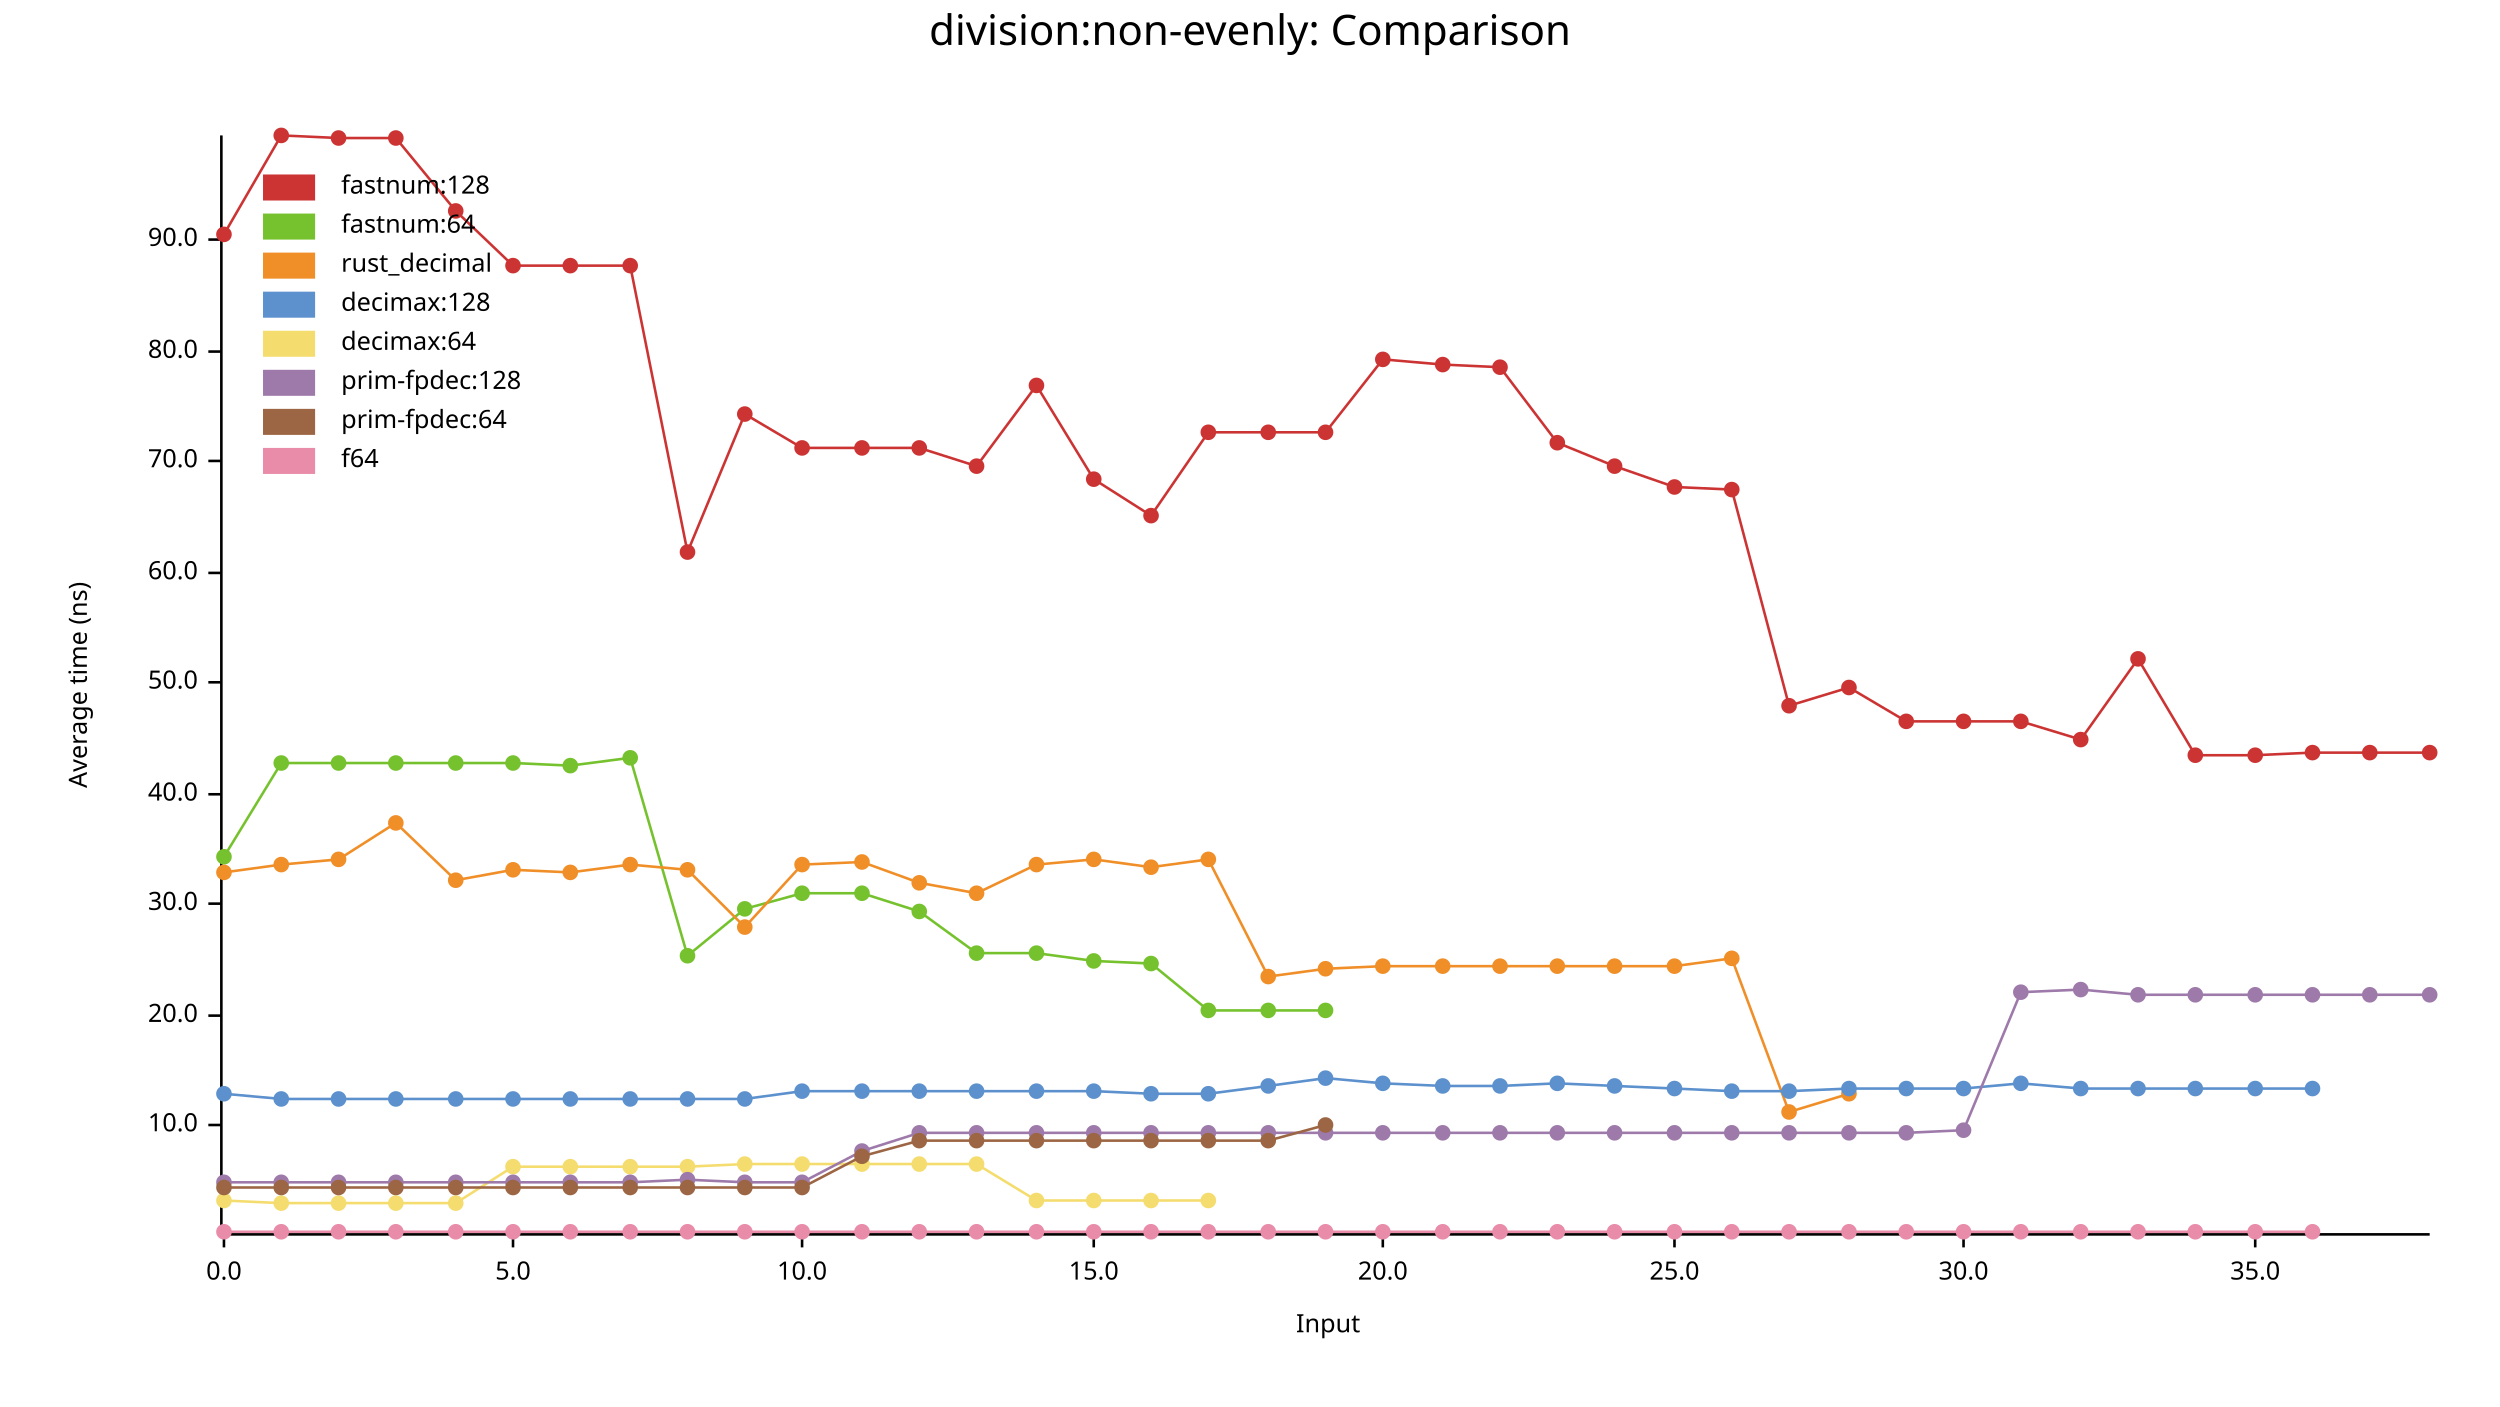
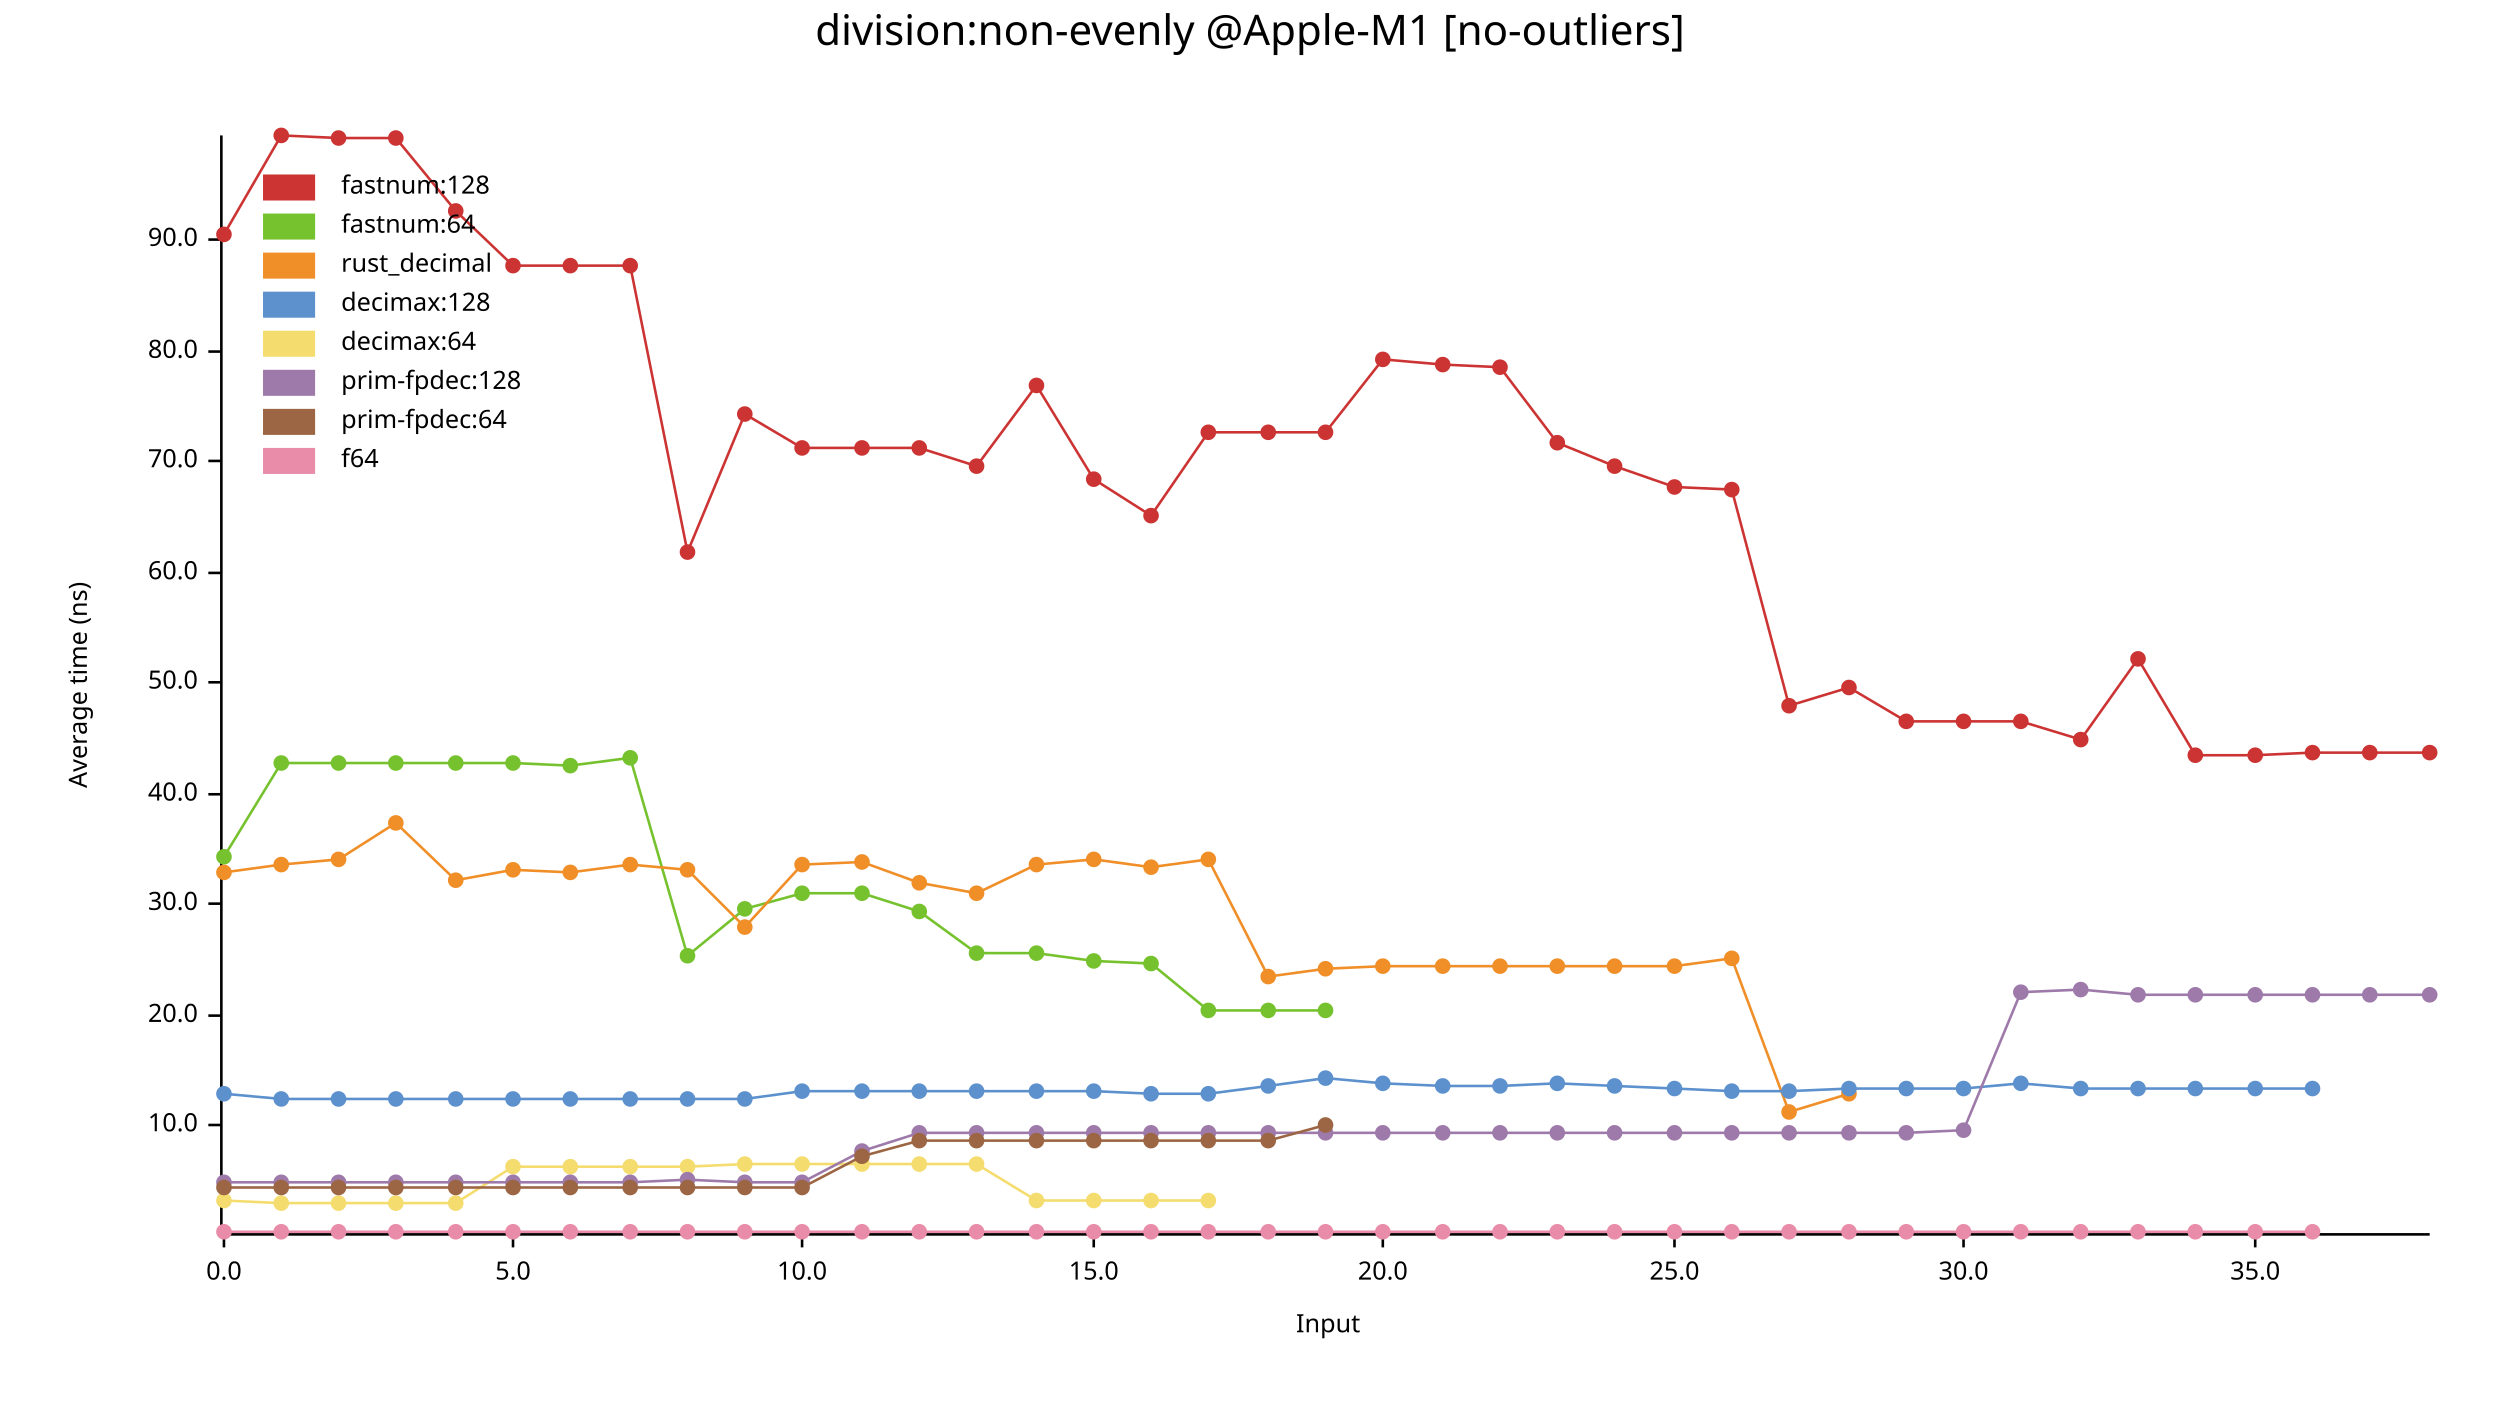
<svg xmlns="http://www.w3.org/2000/svg" width="960" height="540" viewBox="0 0 960 540">
  <text x="480" y="5" dy="0.76em" text-anchor="middle" font-family="sans-serif" font-size="16.129" opacity="1" fill="#000000">
- division:non-evenly: Comparison
+ division:non-evenly @Apple-M1 [no-outliers]
</text>
  <text x="26" y="263" dy="0.76em" text-anchor="middle" font-family="sans-serif" font-size="9.677" opacity="1" fill="#000000" transform="rotate(270, 26, 263)">
Average time (ns)
</text>
  <text x="510" y="514" dy="-0.5ex" text-anchor="middle" font-family="sans-serif" font-size="9.677" opacity="1" fill="#000000">
Input
</text>
  <polyline fill="none" opacity="1" stroke="#000000" stroke-width="1" points="85,52 85,473 " />
  <text x="76" y="432" dy="0.5ex" text-anchor="end" font-family="sans-serif" font-size="9.677" opacity="1" fill="#000000">
10.0
</text>
  <polyline fill="none" opacity="1" stroke="#000000" stroke-width="1" points="80,432 85,432 " />
  <text x="76" y="390" dy="0.5ex" text-anchor="end" font-family="sans-serif" font-size="9.677" opacity="1" fill="#000000">
20.0
</text>
  <polyline fill="none" opacity="1" stroke="#000000" stroke-width="1" points="80,390 85,390 " />
  <text x="76" y="347" dy="0.5ex" text-anchor="end" font-family="sans-serif" font-size="9.677" opacity="1" fill="#000000">
30.0
</text>
  <polyline fill="none" opacity="1" stroke="#000000" stroke-width="1" points="80,347 85,347 " />
  <text x="76" y="305" dy="0.5ex" text-anchor="end" font-family="sans-serif" font-size="9.677" opacity="1" fill="#000000">
40.0
</text>
  <polyline fill="none" opacity="1" stroke="#000000" stroke-width="1" points="80,305 85,305 " />
  <text x="76" y="262" dy="0.5ex" text-anchor="end" font-family="sans-serif" font-size="9.677" opacity="1" fill="#000000">
50.0
</text>
  <polyline fill="none" opacity="1" stroke="#000000" stroke-width="1" points="80,262 85,262 " />
  <text x="76" y="220" dy="0.5ex" text-anchor="end" font-family="sans-serif" font-size="9.677" opacity="1" fill="#000000">
60.0
</text>
  <polyline fill="none" opacity="1" stroke="#000000" stroke-width="1" points="80,220 85,220 " />
  <text x="76" y="177" dy="0.5ex" text-anchor="end" font-family="sans-serif" font-size="9.677" opacity="1" fill="#000000">
70.0
</text>
  <polyline fill="none" opacity="1" stroke="#000000" stroke-width="1" points="80,177 85,177 " />
  <text x="76" y="135" dy="0.5ex" text-anchor="end" font-family="sans-serif" font-size="9.677" opacity="1" fill="#000000">
80.0
</text>
  <polyline fill="none" opacity="1" stroke="#000000" stroke-width="1" points="80,135 85,135 " />
  <text x="76" y="92" dy="0.5ex" text-anchor="end" font-family="sans-serif" font-size="9.677" opacity="1" fill="#000000">
90.0
</text>
  <polyline fill="none" opacity="1" stroke="#000000" stroke-width="1" points="80,92 85,92 " />
  <polyline fill="none" opacity="1" stroke="#000000" stroke-width="1" points="86,474 933,474 " />
  <text x="86" y="484" dy="0.76em" text-anchor="middle" font-family="sans-serif" font-size="9.677" opacity="1" fill="#000000">
0.0
</text>
  <polyline fill="none" opacity="1" stroke="#000000" stroke-width="1" points="86,474 86,479 " />
  <text x="197" y="484" dy="0.76em" text-anchor="middle" font-family="sans-serif" font-size="9.677" opacity="1" fill="#000000">
5.0
</text>
  <polyline fill="none" opacity="1" stroke="#000000" stroke-width="1" points="197,474 197,479 " />
  <text x="308" y="484" dy="0.76em" text-anchor="middle" font-family="sans-serif" font-size="9.677" opacity="1" fill="#000000">
10.0
</text>
  <polyline fill="none" opacity="1" stroke="#000000" stroke-width="1" points="308,474 308,479 " />
  <text x="420" y="484" dy="0.76em" text-anchor="middle" font-family="sans-serif" font-size="9.677" opacity="1" fill="#000000">
15.0
</text>
  <polyline fill="none" opacity="1" stroke="#000000" stroke-width="1" points="420,474 420,479 " />
  <text x="531" y="484" dy="0.76em" text-anchor="middle" font-family="sans-serif" font-size="9.677" opacity="1" fill="#000000">
20.0
</text>
  <polyline fill="none" opacity="1" stroke="#000000" stroke-width="1" points="531,474 531,479 " />
  <text x="643" y="484" dy="0.76em" text-anchor="middle" font-family="sans-serif" font-size="9.677" opacity="1" fill="#000000">
25.0
</text>
  <polyline fill="none" opacity="1" stroke="#000000" stroke-width="1" points="643,474 643,479 " />
  <text x="754" y="484" dy="0.76em" text-anchor="middle" font-family="sans-serif" font-size="9.677" opacity="1" fill="#000000">
30.0
</text>
  <polyline fill="none" opacity="1" stroke="#000000" stroke-width="1" points="754,474 754,479 " />
  <text x="866" y="484" dy="0.76em" text-anchor="middle" font-family="sans-serif" font-size="9.677" opacity="1" fill="#000000">
35.0
</text>
  <polyline fill="none" opacity="1" stroke="#000000" stroke-width="1" points="866,474 866,479 " />
  <circle cx="86" cy="90" r="3" opacity="1" fill="#CC3434" stroke="none" stroke-width="1" />
  <circle cx="108" cy="52" r="3" opacity="1" fill="#CC3434" stroke="none" stroke-width="1" />
  <circle cx="130" cy="53" r="3" opacity="1" fill="#CC3434" stroke="none" stroke-width="1" />
  <circle cx="152" cy="53" r="3" opacity="1" fill="#CC3434" stroke="none" stroke-width="1" />
  <circle cx="175" cy="81" r="3" opacity="1" fill="#CC3434" stroke="none" stroke-width="1" />
  <circle cx="197" cy="102" r="3" opacity="1" fill="#CC3434" stroke="none" stroke-width="1" />
  <circle cx="219" cy="102" r="3" opacity="1" fill="#CC3434" stroke="none" stroke-width="1" />
  <circle cx="242" cy="102" r="3" opacity="1" fill="#CC3434" stroke="none" stroke-width="1" />
  <circle cx="264" cy="212" r="3" opacity="1" fill="#CC3434" stroke="none" stroke-width="1" />
  <circle cx="286" cy="159" r="3" opacity="1" fill="#CC3434" stroke="none" stroke-width="1" />
  <circle cx="308" cy="172" r="3" opacity="1" fill="#CC3434" stroke="none" stroke-width="1" />
  <circle cx="331" cy="172" r="3" opacity="1" fill="#CC3434" stroke="none" stroke-width="1" />
  <circle cx="353" cy="172" r="3" opacity="1" fill="#CC3434" stroke="none" stroke-width="1" />
  <circle cx="375" cy="179" r="3" opacity="1" fill="#CC3434" stroke="none" stroke-width="1" />
  <circle cx="398" cy="148" r="3" opacity="1" fill="#CC3434" stroke="none" stroke-width="1" />
  <circle cx="420" cy="184" r="3" opacity="1" fill="#CC3434" stroke="none" stroke-width="1" />
  <circle cx="442" cy="198" r="3" opacity="1" fill="#CC3434" stroke="none" stroke-width="1" />
  <circle cx="464" cy="166" r="3" opacity="1" fill="#CC3434" stroke="none" stroke-width="1" />
  <circle cx="487" cy="166" r="3" opacity="1" fill="#CC3434" stroke="none" stroke-width="1" />
  <circle cx="509" cy="166" r="3" opacity="1" fill="#CC3434" stroke="none" stroke-width="1" />
  <circle cx="531" cy="138" r="3" opacity="1" fill="#CC3434" stroke="none" stroke-width="1" />
  <circle cx="554" cy="140" r="3" opacity="1" fill="#CC3434" stroke="none" stroke-width="1" />
  <circle cx="576" cy="141" r="3" opacity="1" fill="#CC3434" stroke="none" stroke-width="1" />
  <circle cx="598" cy="170" r="3" opacity="1" fill="#CC3434" stroke="none" stroke-width="1" />
  <circle cx="620" cy="179" r="3" opacity="1" fill="#CC3434" stroke="none" stroke-width="1" />
  <circle cx="643" cy="187" r="3" opacity="1" fill="#CC3434" stroke="none" stroke-width="1" />
  <circle cx="665" cy="188" r="3" opacity="1" fill="#CC3434" stroke="none" stroke-width="1" />
  <circle cx="687" cy="271" r="3" opacity="1" fill="#CC3434" stroke="none" stroke-width="1" />
  <circle cx="710" cy="264" r="3" opacity="1" fill="#CC3434" stroke="none" stroke-width="1" />
  <circle cx="732" cy="277" r="3" opacity="1" fill="#CC3434" stroke="none" stroke-width="1" />
  <circle cx="754" cy="277" r="3" opacity="1" fill="#CC3434" stroke="none" stroke-width="1" />
  <circle cx="776" cy="277" r="3" opacity="1" fill="#CC3434" stroke="none" stroke-width="1" />
  <circle cx="799" cy="284" r="3" opacity="1" fill="#CC3434" stroke="none" stroke-width="1" />
  <circle cx="821" cy="253" r="3" opacity="1" fill="#CC3434" stroke="none" stroke-width="1" />
  <circle cx="843" cy="290" r="3" opacity="1" fill="#CC3434" stroke="none" stroke-width="1" />
  <circle cx="866" cy="290" r="3" opacity="1" fill="#CC3434" stroke="none" stroke-width="1" />
  <circle cx="888" cy="289" r="3" opacity="1" fill="#CC3434" stroke="none" stroke-width="1" />
  <circle cx="910" cy="289" r="3" opacity="1" fill="#CC3434" stroke="none" stroke-width="1" />
  <circle cx="933" cy="289" r="3" opacity="1" fill="#CC3434" stroke="none" stroke-width="1" />
  <polyline fill="none" opacity="1" stroke="#CC3434" stroke-width="1" points="86,90 108,52 130,53 152,53 175,81 197,102 219,102 242,102 264,212 286,159 308,172 331,172 353,172 375,179 398,148 420,184 442,198 464,166 487,166 509,166 531,138 554,140 576,141 598,170 620,179 643,187 665,188 687,271 710,264 732,277 754,277 776,277 799,284 821,253 843,290 866,290 888,289 910,289 933,289 " />
  <circle cx="86" cy="329" r="3" opacity="1" fill="#76C22E" stroke="none" stroke-width="1" />
  <circle cx="108" cy="293" r="3" opacity="1" fill="#76C22E" stroke="none" stroke-width="1" />
  <circle cx="130" cy="293" r="3" opacity="1" fill="#76C22E" stroke="none" stroke-width="1" />
  <circle cx="152" cy="293" r="3" opacity="1" fill="#76C22E" stroke="none" stroke-width="1" />
  <circle cx="175" cy="293" r="3" opacity="1" fill="#76C22E" stroke="none" stroke-width="1" />
  <circle cx="197" cy="293" r="3" opacity="1" fill="#76C22E" stroke="none" stroke-width="1" />
  <circle cx="219" cy="294" r="3" opacity="1" fill="#76C22E" stroke="none" stroke-width="1" />
  <circle cx="242" cy="291" r="3" opacity="1" fill="#76C22E" stroke="none" stroke-width="1" />
  <circle cx="264" cy="367" r="3" opacity="1" fill="#76C22E" stroke="none" stroke-width="1" />
  <circle cx="286" cy="349" r="3" opacity="1" fill="#76C22E" stroke="none" stroke-width="1" />
  <circle cx="308" cy="343" r="3" opacity="1" fill="#76C22E" stroke="none" stroke-width="1" />
  <circle cx="331" cy="343" r="3" opacity="1" fill="#76C22E" stroke="none" stroke-width="1" />
  <circle cx="353" cy="350" r="3" opacity="1" fill="#76C22E" stroke="none" stroke-width="1" />
  <circle cx="375" cy="366" r="3" opacity="1" fill="#76C22E" stroke="none" stroke-width="1" />
  <circle cx="398" cy="366" r="3" opacity="1" fill="#76C22E" stroke="none" stroke-width="1" />
  <circle cx="420" cy="369" r="3" opacity="1" fill="#76C22E" stroke="none" stroke-width="1" />
  <circle cx="442" cy="370" r="3" opacity="1" fill="#76C22E" stroke="none" stroke-width="1" />
  <circle cx="464" cy="388" r="3" opacity="1" fill="#76C22E" stroke="none" stroke-width="1" />
  <circle cx="487" cy="388" r="3" opacity="1" fill="#76C22E" stroke="none" stroke-width="1" />
  <circle cx="509" cy="388" r="3" opacity="1" fill="#76C22E" stroke="none" stroke-width="1" />
  <polyline fill="none" opacity="1" stroke="#76C22E" stroke-width="1" points="86,329 108,293 130,293 152,293 175,293 197,293 219,294 242,291 264,367 286,349 308,343 331,343 353,350 375,366 398,366 420,369 442,370 464,388 487,388 509,388 " />
  <circle cx="86" cy="335" r="3" opacity="1" fill="#F08E28" stroke="none" stroke-width="1" />
  <circle cx="108" cy="332" r="3" opacity="1" fill="#F08E28" stroke="none" stroke-width="1" />
  <circle cx="130" cy="330" r="3" opacity="1" fill="#F08E28" stroke="none" stroke-width="1" />
  <circle cx="152" cy="316" r="3" opacity="1" fill="#F08E28" stroke="none" stroke-width="1" />
  <circle cx="175" cy="338" r="3" opacity="1" fill="#F08E28" stroke="none" stroke-width="1" />
  <circle cx="197" cy="334" r="3" opacity="1" fill="#F08E28" stroke="none" stroke-width="1" />
  <circle cx="219" cy="335" r="3" opacity="1" fill="#F08E28" stroke="none" stroke-width="1" />
  <circle cx="242" cy="332" r="3" opacity="1" fill="#F08E28" stroke="none" stroke-width="1" />
  <circle cx="264" cy="334" r="3" opacity="1" fill="#F08E28" stroke="none" stroke-width="1" />
  <circle cx="286" cy="356" r="3" opacity="1" fill="#F08E28" stroke="none" stroke-width="1" />
  <circle cx="308" cy="332" r="3" opacity="1" fill="#F08E28" stroke="none" stroke-width="1" />
  <circle cx="331" cy="331" r="3" opacity="1" fill="#F08E28" stroke="none" stroke-width="1" />
  <circle cx="353" cy="339" r="3" opacity="1" fill="#F08E28" stroke="none" stroke-width="1" />
  <circle cx="375" cy="343" r="3" opacity="1" fill="#F08E28" stroke="none" stroke-width="1" />
  <circle cx="398" cy="332" r="3" opacity="1" fill="#F08E28" stroke="none" stroke-width="1" />
  <circle cx="420" cy="330" r="3" opacity="1" fill="#F08E28" stroke="none" stroke-width="1" />
  <circle cx="442" cy="333" r="3" opacity="1" fill="#F08E28" stroke="none" stroke-width="1" />
  <circle cx="464" cy="330" r="3" opacity="1" fill="#F08E28" stroke="none" stroke-width="1" />
  <circle cx="487" cy="375" r="3" opacity="1" fill="#F08E28" stroke="none" stroke-width="1" />
  <circle cx="509" cy="372" r="3" opacity="1" fill="#F08E28" stroke="none" stroke-width="1" />
  <circle cx="531" cy="371" r="3" opacity="1" fill="#F08E28" stroke="none" stroke-width="1" />
  <circle cx="554" cy="371" r="3" opacity="1" fill="#F08E28" stroke="none" stroke-width="1" />
  <circle cx="576" cy="371" r="3" opacity="1" fill="#F08E28" stroke="none" stroke-width="1" />
  <circle cx="598" cy="371" r="3" opacity="1" fill="#F08E28" stroke="none" stroke-width="1" />
  <circle cx="620" cy="371" r="3" opacity="1" fill="#F08E28" stroke="none" stroke-width="1" />
  <circle cx="643" cy="371" r="3" opacity="1" fill="#F08E28" stroke="none" stroke-width="1" />
  <circle cx="665" cy="368" r="3" opacity="1" fill="#F08E28" stroke="none" stroke-width="1" />
  <circle cx="687" cy="427" r="3" opacity="1" fill="#F08E28" stroke="none" stroke-width="1" />
  <circle cx="710" cy="420" r="3" opacity="1" fill="#F08E28" stroke="none" stroke-width="1" />
  <polyline fill="none" opacity="1" stroke="#F08E28" stroke-width="1" points="86,335 108,332 130,330 152,316 175,338 197,334 219,335 242,332 264,334 286,356 308,332 331,331 353,339 375,343 398,332 420,330 442,333 464,330 487,375 509,372 531,371 554,371 576,371 598,371 620,371 643,371 665,368 687,427 710,420 " />
  <circle cx="86" cy="420" r="3" opacity="1" fill="#5C91CE" stroke="none" stroke-width="1" />
  <circle cx="108" cy="422" r="3" opacity="1" fill="#5C91CE" stroke="none" stroke-width="1" />
  <circle cx="130" cy="422" r="3" opacity="1" fill="#5C91CE" stroke="none" stroke-width="1" />
  <circle cx="152" cy="422" r="3" opacity="1" fill="#5C91CE" stroke="none" stroke-width="1" />
  <circle cx="175" cy="422" r="3" opacity="1" fill="#5C91CE" stroke="none" stroke-width="1" />
  <circle cx="197" cy="422" r="3" opacity="1" fill="#5C91CE" stroke="none" stroke-width="1" />
  <circle cx="219" cy="422" r="3" opacity="1" fill="#5C91CE" stroke="none" stroke-width="1" />
  <circle cx="242" cy="422" r="3" opacity="1" fill="#5C91CE" stroke="none" stroke-width="1" />
  <circle cx="264" cy="422" r="3" opacity="1" fill="#5C91CE" stroke="none" stroke-width="1" />
  <circle cx="286" cy="422" r="3" opacity="1" fill="#5C91CE" stroke="none" stroke-width="1" />
  <circle cx="308" cy="419" r="3" opacity="1" fill="#5C91CE" stroke="none" stroke-width="1" />
  <circle cx="331" cy="419" r="3" opacity="1" fill="#5C91CE" stroke="none" stroke-width="1" />
  <circle cx="353" cy="419" r="3" opacity="1" fill="#5C91CE" stroke="none" stroke-width="1" />
  <circle cx="375" cy="419" r="3" opacity="1" fill="#5C91CE" stroke="none" stroke-width="1" />
  <circle cx="398" cy="419" r="3" opacity="1" fill="#5C91CE" stroke="none" stroke-width="1" />
  <circle cx="420" cy="419" r="3" opacity="1" fill="#5C91CE" stroke="none" stroke-width="1" />
  <circle cx="442" cy="420" r="3" opacity="1" fill="#5C91CE" stroke="none" stroke-width="1" />
  <circle cx="464" cy="420" r="3" opacity="1" fill="#5C91CE" stroke="none" stroke-width="1" />
  <circle cx="487" cy="417" r="3" opacity="1" fill="#5C91CE" stroke="none" stroke-width="1" />
  <circle cx="509" cy="414" r="3" opacity="1" fill="#5C91CE" stroke="none" stroke-width="1" />
  <circle cx="531" cy="416" r="3" opacity="1" fill="#5C91CE" stroke="none" stroke-width="1" />
  <circle cx="554" cy="417" r="3" opacity="1" fill="#5C91CE" stroke="none" stroke-width="1" />
  <circle cx="576" cy="417" r="3" opacity="1" fill="#5C91CE" stroke="none" stroke-width="1" />
  <circle cx="598" cy="416" r="3" opacity="1" fill="#5C91CE" stroke="none" stroke-width="1" />
  <circle cx="620" cy="417" r="3" opacity="1" fill="#5C91CE" stroke="none" stroke-width="1" />
  <circle cx="643" cy="418" r="3" opacity="1" fill="#5C91CE" stroke="none" stroke-width="1" />
  <circle cx="665" cy="419" r="3" opacity="1" fill="#5C91CE" stroke="none" stroke-width="1" />
  <circle cx="687" cy="419" r="3" opacity="1" fill="#5C91CE" stroke="none" stroke-width="1" />
  <circle cx="710" cy="418" r="3" opacity="1" fill="#5C91CE" stroke="none" stroke-width="1" />
  <circle cx="732" cy="418" r="3" opacity="1" fill="#5C91CE" stroke="none" stroke-width="1" />
  <circle cx="754" cy="418" r="3" opacity="1" fill="#5C91CE" stroke="none" stroke-width="1" />
  <circle cx="776" cy="416" r="3" opacity="1" fill="#5C91CE" stroke="none" stroke-width="1" />
  <circle cx="799" cy="418" r="3" opacity="1" fill="#5C91CE" stroke="none" stroke-width="1" />
  <circle cx="821" cy="418" r="3" opacity="1" fill="#5C91CE" stroke="none" stroke-width="1" />
  <circle cx="843" cy="418" r="3" opacity="1" fill="#5C91CE" stroke="none" stroke-width="1" />
  <circle cx="866" cy="418" r="3" opacity="1" fill="#5C91CE" stroke="none" stroke-width="1" />
  <circle cx="888" cy="418" r="3" opacity="1" fill="#5C91CE" stroke="none" stroke-width="1" />
  <polyline fill="none" opacity="1" stroke="#5C91CE" stroke-width="1" points="86,420 108,422 130,422 152,422 175,422 197,422 219,422 242,422 264,422 286,422 308,419 331,419 353,419 375,419 398,419 420,419 442,420 464,420 487,417 509,414 531,416 554,417 576,417 598,416 620,417 643,418 665,419 687,419 710,418 732,418 754,418 776,416 799,418 821,418 843,418 866,418 888,418 " />
  <circle cx="86" cy="461" r="3" opacity="1" fill="#F5DC6E" stroke="none" stroke-width="1" />
  <circle cx="108" cy="462" r="3" opacity="1" fill="#F5DC6E" stroke="none" stroke-width="1" />
  <circle cx="130" cy="462" r="3" opacity="1" fill="#F5DC6E" stroke="none" stroke-width="1" />
  <circle cx="152" cy="462" r="3" opacity="1" fill="#F5DC6E" stroke="none" stroke-width="1" />
  <circle cx="175" cy="462" r="3" opacity="1" fill="#F5DC6E" stroke="none" stroke-width="1" />
  <circle cx="197" cy="448" r="3" opacity="1" fill="#F5DC6E" stroke="none" stroke-width="1" />
  <circle cx="219" cy="448" r="3" opacity="1" fill="#F5DC6E" stroke="none" stroke-width="1" />
  <circle cx="242" cy="448" r="3" opacity="1" fill="#F5DC6E" stroke="none" stroke-width="1" />
  <circle cx="264" cy="448" r="3" opacity="1" fill="#F5DC6E" stroke="none" stroke-width="1" />
  <circle cx="286" cy="447" r="3" opacity="1" fill="#F5DC6E" stroke="none" stroke-width="1" />
  <circle cx="308" cy="447" r="3" opacity="1" fill="#F5DC6E" stroke="none" stroke-width="1" />
  <circle cx="331" cy="447" r="3" opacity="1" fill="#F5DC6E" stroke="none" stroke-width="1" />
  <circle cx="353" cy="447" r="3" opacity="1" fill="#F5DC6E" stroke="none" stroke-width="1" />
  <circle cx="375" cy="447" r="3" opacity="1" fill="#F5DC6E" stroke="none" stroke-width="1" />
  <circle cx="398" cy="461" r="3" opacity="1" fill="#F5DC6E" stroke="none" stroke-width="1" />
  <circle cx="420" cy="461" r="3" opacity="1" fill="#F5DC6E" stroke="none" stroke-width="1" />
  <circle cx="442" cy="461" r="3" opacity="1" fill="#F5DC6E" stroke="none" stroke-width="1" />
  <circle cx="464" cy="461" r="3" opacity="1" fill="#F5DC6E" stroke="none" stroke-width="1" />
  <polyline fill="none" opacity="1" stroke="#F5DC6E" stroke-width="1" points="86,461 108,462 130,462 152,462 175,462 197,448 219,448 242,448 264,448 286,447 308,447 331,447 353,447 375,447 398,461 420,461 442,461 464,461 " />
  <circle cx="86" cy="454" r="3" opacity="1" fill="#9E7AAA" stroke="none" stroke-width="1" />
  <circle cx="108" cy="454" r="3" opacity="1" fill="#9E7AAA" stroke="none" stroke-width="1" />
  <circle cx="130" cy="454" r="3" opacity="1" fill="#9E7AAA" stroke="none" stroke-width="1" />
  <circle cx="152" cy="454" r="3" opacity="1" fill="#9E7AAA" stroke="none" stroke-width="1" />
  <circle cx="175" cy="454" r="3" opacity="1" fill="#9E7AAA" stroke="none" stroke-width="1" />
  <circle cx="197" cy="454" r="3" opacity="1" fill="#9E7AAA" stroke="none" stroke-width="1" />
  <circle cx="219" cy="454" r="3" opacity="1" fill="#9E7AAA" stroke="none" stroke-width="1" />
  <circle cx="242" cy="454" r="3" opacity="1" fill="#9E7AAA" stroke="none" stroke-width="1" />
  <circle cx="264" cy="453" r="3" opacity="1" fill="#9E7AAA" stroke="none" stroke-width="1" />
  <circle cx="286" cy="454" r="3" opacity="1" fill="#9E7AAA" stroke="none" stroke-width="1" />
  <circle cx="308" cy="454" r="3" opacity="1" fill="#9E7AAA" stroke="none" stroke-width="1" />
  <circle cx="331" cy="442" r="3" opacity="1" fill="#9E7AAA" stroke="none" stroke-width="1" />
  <circle cx="353" cy="435" r="3" opacity="1" fill="#9E7AAA" stroke="none" stroke-width="1" />
  <circle cx="375" cy="435" r="3" opacity="1" fill="#9E7AAA" stroke="none" stroke-width="1" />
  <circle cx="398" cy="435" r="3" opacity="1" fill="#9E7AAA" stroke="none" stroke-width="1" />
  <circle cx="420" cy="435" r="3" opacity="1" fill="#9E7AAA" stroke="none" stroke-width="1" />
  <circle cx="442" cy="435" r="3" opacity="1" fill="#9E7AAA" stroke="none" stroke-width="1" />
  <circle cx="464" cy="435" r="3" opacity="1" fill="#9E7AAA" stroke="none" stroke-width="1" />
  <circle cx="487" cy="435" r="3" opacity="1" fill="#9E7AAA" stroke="none" stroke-width="1" />
  <circle cx="509" cy="435" r="3" opacity="1" fill="#9E7AAA" stroke="none" stroke-width="1" />
  <circle cx="531" cy="435" r="3" opacity="1" fill="#9E7AAA" stroke="none" stroke-width="1" />
  <circle cx="554" cy="435" r="3" opacity="1" fill="#9E7AAA" stroke="none" stroke-width="1" />
  <circle cx="576" cy="435" r="3" opacity="1" fill="#9E7AAA" stroke="none" stroke-width="1" />
  <circle cx="598" cy="435" r="3" opacity="1" fill="#9E7AAA" stroke="none" stroke-width="1" />
  <circle cx="620" cy="435" r="3" opacity="1" fill="#9E7AAA" stroke="none" stroke-width="1" />
  <circle cx="643" cy="435" r="3" opacity="1" fill="#9E7AAA" stroke="none" stroke-width="1" />
  <circle cx="665" cy="435" r="3" opacity="1" fill="#9E7AAA" stroke="none" stroke-width="1" />
  <circle cx="687" cy="435" r="3" opacity="1" fill="#9E7AAA" stroke="none" stroke-width="1" />
  <circle cx="710" cy="435" r="3" opacity="1" fill="#9E7AAA" stroke="none" stroke-width="1" />
  <circle cx="732" cy="435" r="3" opacity="1" fill="#9E7AAA" stroke="none" stroke-width="1" />
  <circle cx="754" cy="434" r="3" opacity="1" fill="#9E7AAA" stroke="none" stroke-width="1" />
  <circle cx="776" cy="381" r="3" opacity="1" fill="#9E7AAA" stroke="none" stroke-width="1" />
  <circle cx="799" cy="380" r="3" opacity="1" fill="#9E7AAA" stroke="none" stroke-width="1" />
  <circle cx="821" cy="382" r="3" opacity="1" fill="#9E7AAA" stroke="none" stroke-width="1" />
  <circle cx="843" cy="382" r="3" opacity="1" fill="#9E7AAA" stroke="none" stroke-width="1" />
  <circle cx="866" cy="382" r="3" opacity="1" fill="#9E7AAA" stroke="none" stroke-width="1" />
  <circle cx="888" cy="382" r="3" opacity="1" fill="#9E7AAA" stroke="none" stroke-width="1" />
  <circle cx="910" cy="382" r="3" opacity="1" fill="#9E7AAA" stroke="none" stroke-width="1" />
  <circle cx="933" cy="382" r="3" opacity="1" fill="#9E7AAA" stroke="none" stroke-width="1" />
  <polyline fill="none" opacity="1" stroke="#9E7AAA" stroke-width="1" points="86,454 108,454 130,454 152,454 175,454 197,454 219,454 242,454 264,453 286,454 308,454 331,442 353,435 375,435 398,435 420,435 442,435 464,435 487,435 509,435 531,435 554,435 576,435 598,435 620,435 643,435 665,435 687,435 710,435 732,435 754,434 776,381 799,380 821,382 843,382 866,382 888,382 910,382 933,382 " />
  <circle cx="86" cy="456" r="3" opacity="1" fill="#9C6644" stroke="none" stroke-width="1" />
  <circle cx="108" cy="456" r="3" opacity="1" fill="#9C6644" stroke="none" stroke-width="1" />
  <circle cx="130" cy="456" r="3" opacity="1" fill="#9C6644" stroke="none" stroke-width="1" />
  <circle cx="152" cy="456" r="3" opacity="1" fill="#9C6644" stroke="none" stroke-width="1" />
  <circle cx="175" cy="456" r="3" opacity="1" fill="#9C6644" stroke="none" stroke-width="1" />
  <circle cx="197" cy="456" r="3" opacity="1" fill="#9C6644" stroke="none" stroke-width="1" />
  <circle cx="219" cy="456" r="3" opacity="1" fill="#9C6644" stroke="none" stroke-width="1" />
  <circle cx="242" cy="456" r="3" opacity="1" fill="#9C6644" stroke="none" stroke-width="1" />
  <circle cx="264" cy="456" r="3" opacity="1" fill="#9C6644" stroke="none" stroke-width="1" />
  <circle cx="286" cy="456" r="3" opacity="1" fill="#9C6644" stroke="none" stroke-width="1" />
  <circle cx="308" cy="456" r="3" opacity="1" fill="#9C6644" stroke="none" stroke-width="1" />
  <circle cx="331" cy="444" r="3" opacity="1" fill="#9C6644" stroke="none" stroke-width="1" />
  <circle cx="353" cy="438" r="3" opacity="1" fill="#9C6644" stroke="none" stroke-width="1" />
  <circle cx="375" cy="438" r="3" opacity="1" fill="#9C6644" stroke="none" stroke-width="1" />
  <circle cx="398" cy="438" r="3" opacity="1" fill="#9C6644" stroke="none" stroke-width="1" />
  <circle cx="420" cy="438" r="3" opacity="1" fill="#9C6644" stroke="none" stroke-width="1" />
  <circle cx="442" cy="438" r="3" opacity="1" fill="#9C6644" stroke="none" stroke-width="1" />
  <circle cx="464" cy="438" r="3" opacity="1" fill="#9C6644" stroke="none" stroke-width="1" />
  <circle cx="487" cy="438" r="3" opacity="1" fill="#9C6644" stroke="none" stroke-width="1" />
  <circle cx="509" cy="432" r="3" opacity="1" fill="#9C6644" stroke="none" stroke-width="1" />
  <polyline fill="none" opacity="1" stroke="#9C6644" stroke-width="1" points="86,456 108,456 130,456 152,456 175,456 197,456 219,456 242,456 264,456 286,456 308,456 331,444 353,438 375,438 398,438 420,438 442,438 464,438 487,438 509,432 " />
  <circle cx="86" cy="473" r="3" opacity="1" fill="#E88CAA" stroke="none" stroke-width="1" />
  <circle cx="108" cy="473" r="3" opacity="1" fill="#E88CAA" stroke="none" stroke-width="1" />
  <circle cx="130" cy="473" r="3" opacity="1" fill="#E88CAA" stroke="none" stroke-width="1" />
  <circle cx="152" cy="473" r="3" opacity="1" fill="#E88CAA" stroke="none" stroke-width="1" />
  <circle cx="175" cy="473" r="3" opacity="1" fill="#E88CAA" stroke="none" stroke-width="1" />
  <circle cx="197" cy="473" r="3" opacity="1" fill="#E88CAA" stroke="none" stroke-width="1" />
  <circle cx="219" cy="473" r="3" opacity="1" fill="#E88CAA" stroke="none" stroke-width="1" />
  <circle cx="242" cy="473" r="3" opacity="1" fill="#E88CAA" stroke="none" stroke-width="1" />
  <circle cx="264" cy="473" r="3" opacity="1" fill="#E88CAA" stroke="none" stroke-width="1" />
  <circle cx="286" cy="473" r="3" opacity="1" fill="#E88CAA" stroke="none" stroke-width="1" />
  <circle cx="308" cy="473" r="3" opacity="1" fill="#E88CAA" stroke="none" stroke-width="1" />
  <circle cx="331" cy="473" r="3" opacity="1" fill="#E88CAA" stroke="none" stroke-width="1" />
  <circle cx="353" cy="473" r="3" opacity="1" fill="#E88CAA" stroke="none" stroke-width="1" />
  <circle cx="375" cy="473" r="3" opacity="1" fill="#E88CAA" stroke="none" stroke-width="1" />
  <circle cx="398" cy="473" r="3" opacity="1" fill="#E88CAA" stroke="none" stroke-width="1" />
  <circle cx="420" cy="473" r="3" opacity="1" fill="#E88CAA" stroke="none" stroke-width="1" />
  <circle cx="442" cy="473" r="3" opacity="1" fill="#E88CAA" stroke="none" stroke-width="1" />
  <circle cx="464" cy="473" r="3" opacity="1" fill="#E88CAA" stroke="none" stroke-width="1" />
  <circle cx="487" cy="473" r="3" opacity="1" fill="#E88CAA" stroke="none" stroke-width="1" />
  <circle cx="509" cy="473" r="3" opacity="1" fill="#E88CAA" stroke="none" stroke-width="1" />
  <circle cx="531" cy="473" r="3" opacity="1" fill="#E88CAA" stroke="none" stroke-width="1" />
  <circle cx="554" cy="473" r="3" opacity="1" fill="#E88CAA" stroke="none" stroke-width="1" />
  <circle cx="576" cy="473" r="3" opacity="1" fill="#E88CAA" stroke="none" stroke-width="1" />
  <circle cx="598" cy="473" r="3" opacity="1" fill="#E88CAA" stroke="none" stroke-width="1" />
  <circle cx="620" cy="473" r="3" opacity="1" fill="#E88CAA" stroke="none" stroke-width="1" />
  <circle cx="643" cy="473" r="3" opacity="1" fill="#E88CAA" stroke="none" stroke-width="1" />
  <circle cx="665" cy="473" r="3" opacity="1" fill="#E88CAA" stroke="none" stroke-width="1" />
  <circle cx="687" cy="473" r="3" opacity="1" fill="#E88CAA" stroke="none" stroke-width="1" />
  <circle cx="710" cy="473" r="3" opacity="1" fill="#E88CAA" stroke="none" stroke-width="1" />
  <circle cx="732" cy="473" r="3" opacity="1" fill="#E88CAA" stroke="none" stroke-width="1" />
  <circle cx="754" cy="473" r="3" opacity="1" fill="#E88CAA" stroke="none" stroke-width="1" />
  <circle cx="776" cy="473" r="3" opacity="1" fill="#E88CAA" stroke="none" stroke-width="1" />
  <circle cx="799" cy="473" r="3" opacity="1" fill="#E88CAA" stroke="none" stroke-width="1" />
  <circle cx="821" cy="473" r="3" opacity="1" fill="#E88CAA" stroke="none" stroke-width="1" />
  <circle cx="843" cy="473" r="3" opacity="1" fill="#E88CAA" stroke="none" stroke-width="1" />
  <circle cx="866" cy="473" r="3" opacity="1" fill="#E88CAA" stroke="none" stroke-width="1" />
  <circle cx="888" cy="473" r="3" opacity="1" fill="#E88CAA" stroke="none" stroke-width="1" />
  <polyline fill="none" opacity="1" stroke="#E88CAA" stroke-width="1" points="86,473 108,473 130,473 152,473 175,473 197,473 219,473 242,473 264,473 286,473 308,473 331,473 353,473 375,473 398,473 420,473 442,473 464,473 487,473 509,473 531,473 554,473 576,473 598,473 620,473 643,473 665,473 687,473 710,473 732,473 754,473 776,473 799,473 821,473 843,473 866,473 888,473 " />
  <text x="131" y="67" dy="0.76em" text-anchor="start" font-family="sans-serif" font-size="9.677" opacity="1" fill="#000000">
fastnum:128
</text>
  <text x="131" y="82" dy="0.76em" text-anchor="start" font-family="sans-serif" font-size="9.677" opacity="1" fill="#000000">
fastnum:64
</text>
  <text x="131" y="97" dy="0.76em" text-anchor="start" font-family="sans-serif" font-size="9.677" opacity="1" fill="#000000">
rust_decimal
</text>
  <text x="131" y="112" dy="0.76em" text-anchor="start" font-family="sans-serif" font-size="9.677" opacity="1" fill="#000000">
decimax:128
</text>
  <text x="131" y="127" dy="0.76em" text-anchor="start" font-family="sans-serif" font-size="9.677" opacity="1" fill="#000000">
decimax:64
</text>
  <text x="131" y="142" dy="0.76em" text-anchor="start" font-family="sans-serif" font-size="9.677" opacity="1" fill="#000000">
prim-fpdec:128
</text>
  <text x="131" y="157" dy="0.76em" text-anchor="start" font-family="sans-serif" font-size="9.677" opacity="1" fill="#000000">
prim-fpdec:64
</text>
  <text x="131" y="172" dy="0.76em" text-anchor="start" font-family="sans-serif" font-size="9.677" opacity="1" fill="#000000">
f64
</text>
  <rect x="101" y="67" width="20" height="10" opacity="1" fill="#CC3434" stroke="none" />
  <rect x="101" y="82" width="20" height="10" opacity="1" fill="#76C22E" stroke="none" />
  <rect x="101" y="97" width="20" height="10" opacity="1" fill="#F08E28" stroke="none" />
  <rect x="101" y="112" width="20" height="10" opacity="1" fill="#5C91CE" stroke="none" />
  <rect x="101" y="127" width="20" height="10" opacity="1" fill="#F5DC6E" stroke="none" />
  <rect x="101" y="142" width="20" height="10" opacity="1" fill="#9E7AAA" stroke="none" />
  <rect x="101" y="157" width="20" height="10" opacity="1" fill="#9C6644" stroke="none" />
  <rect x="101" y="172" width="20" height="10" opacity="1" fill="#E88CAA" stroke="none" />
</svg>
